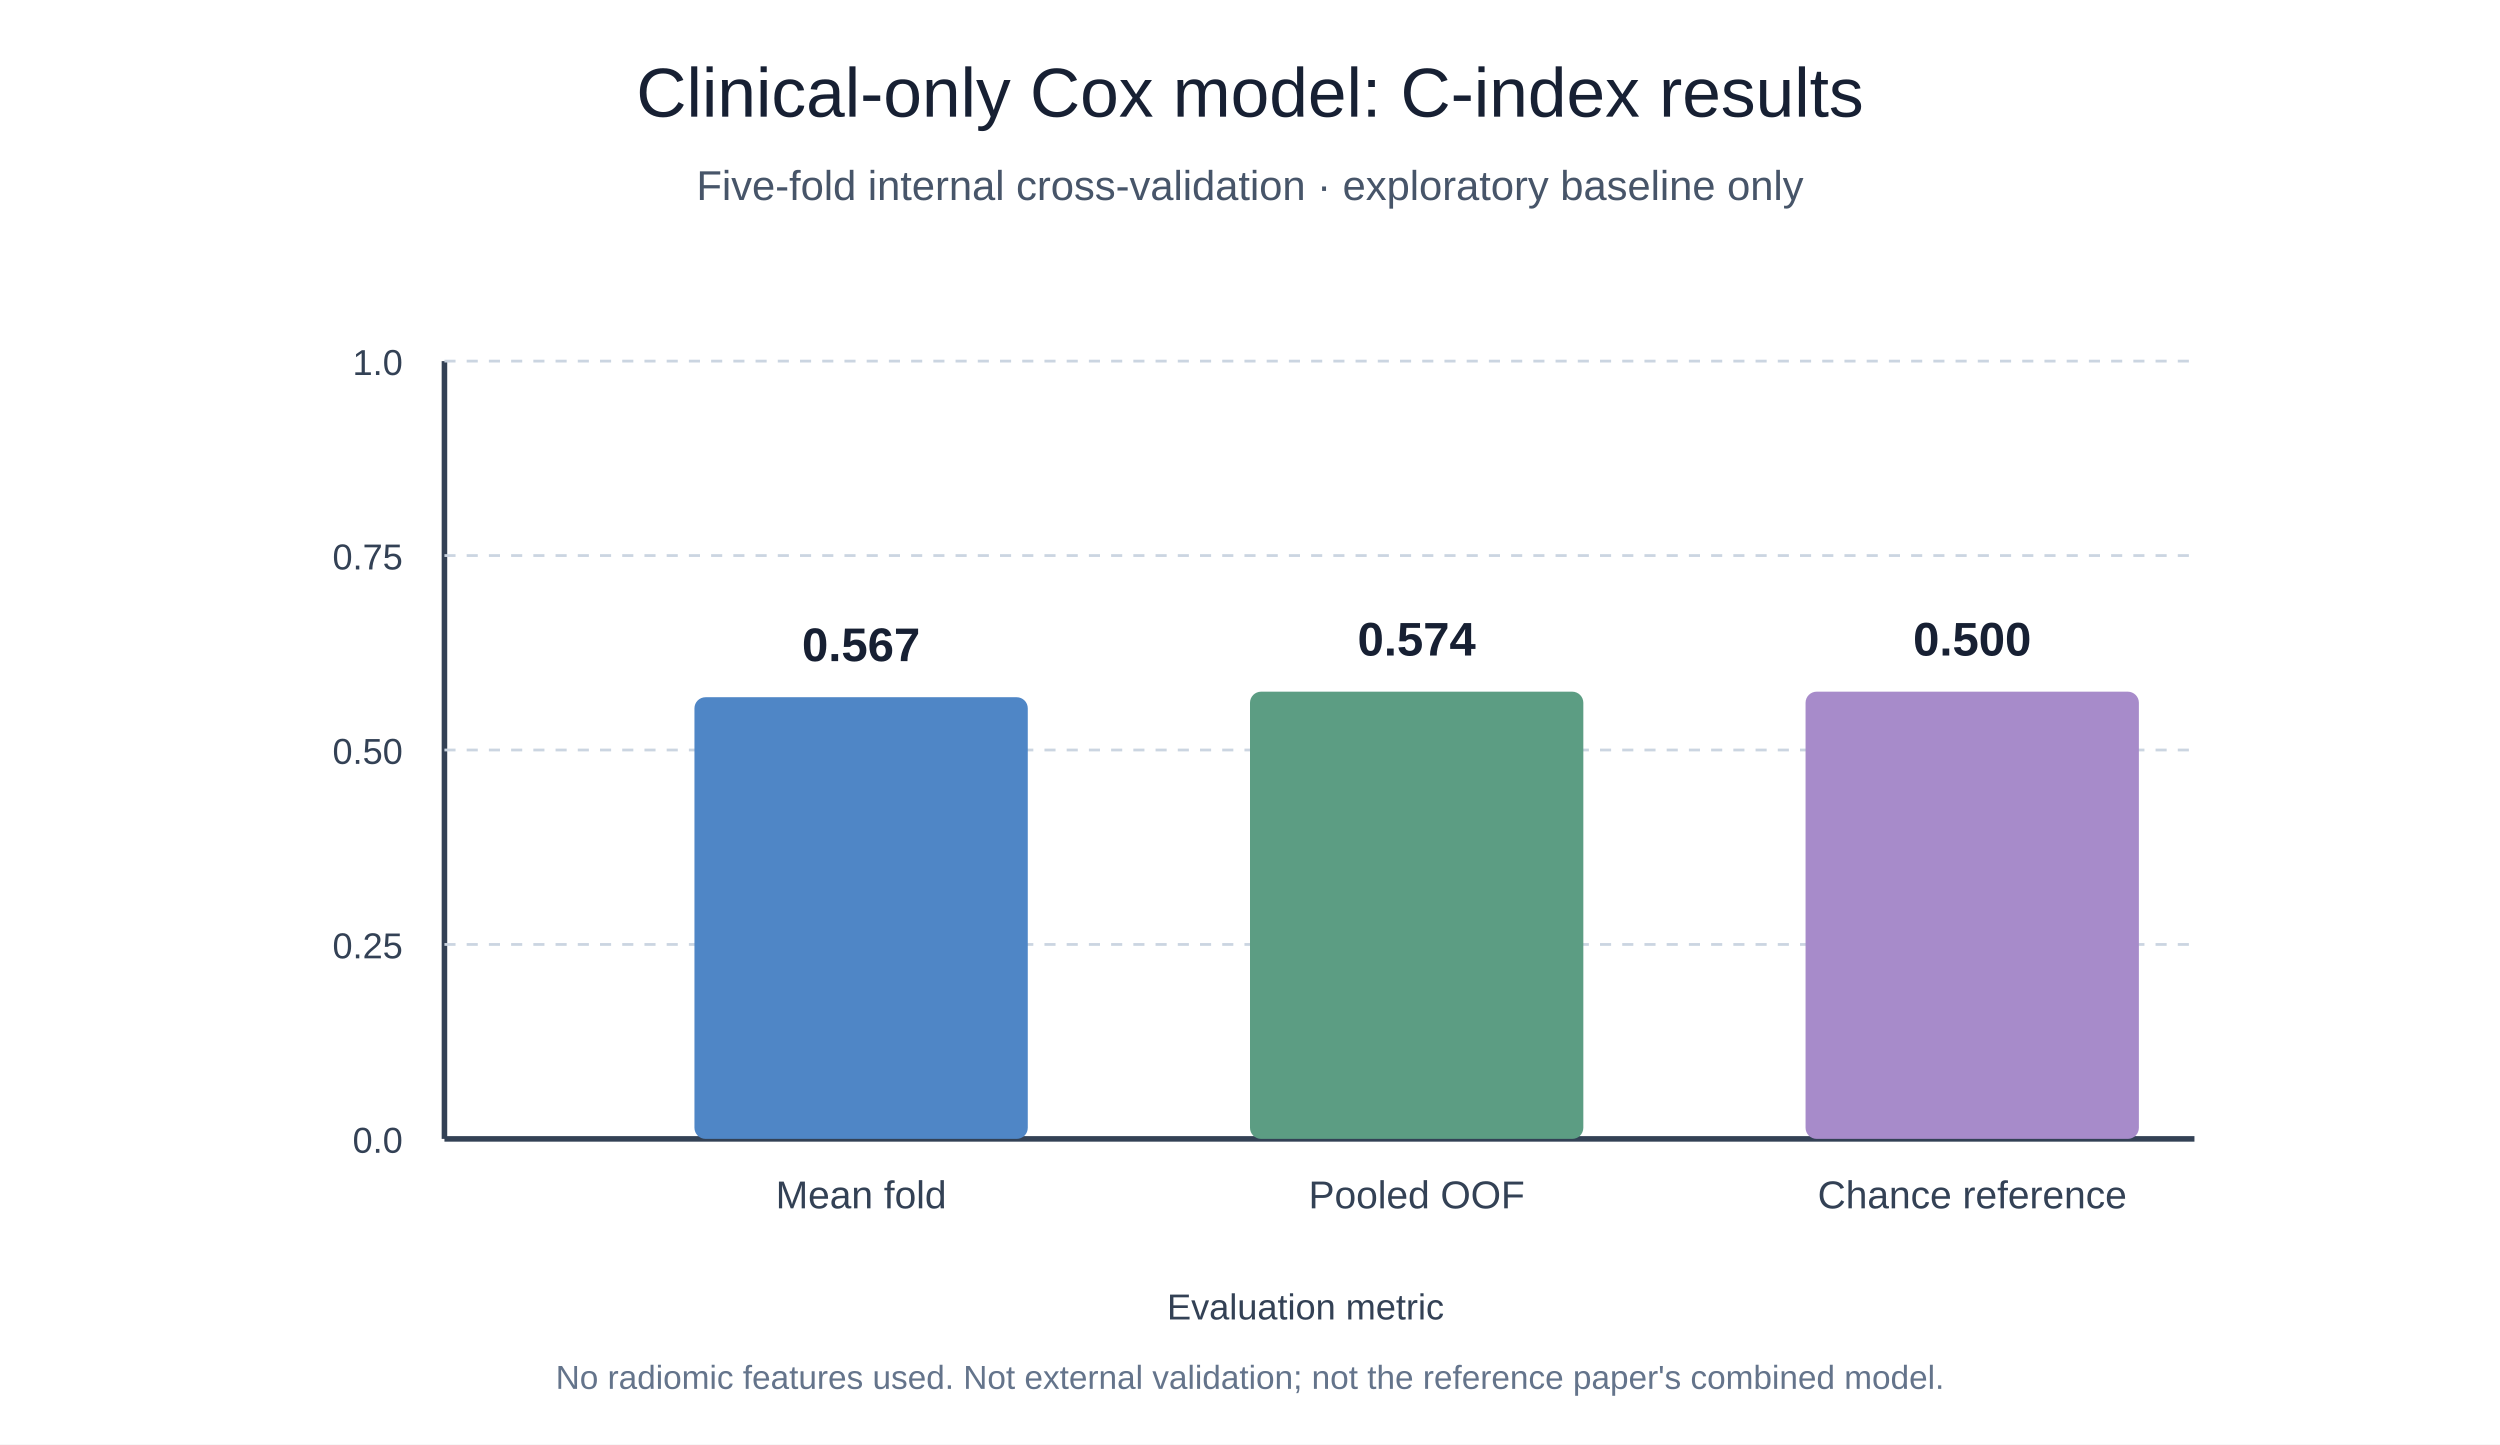
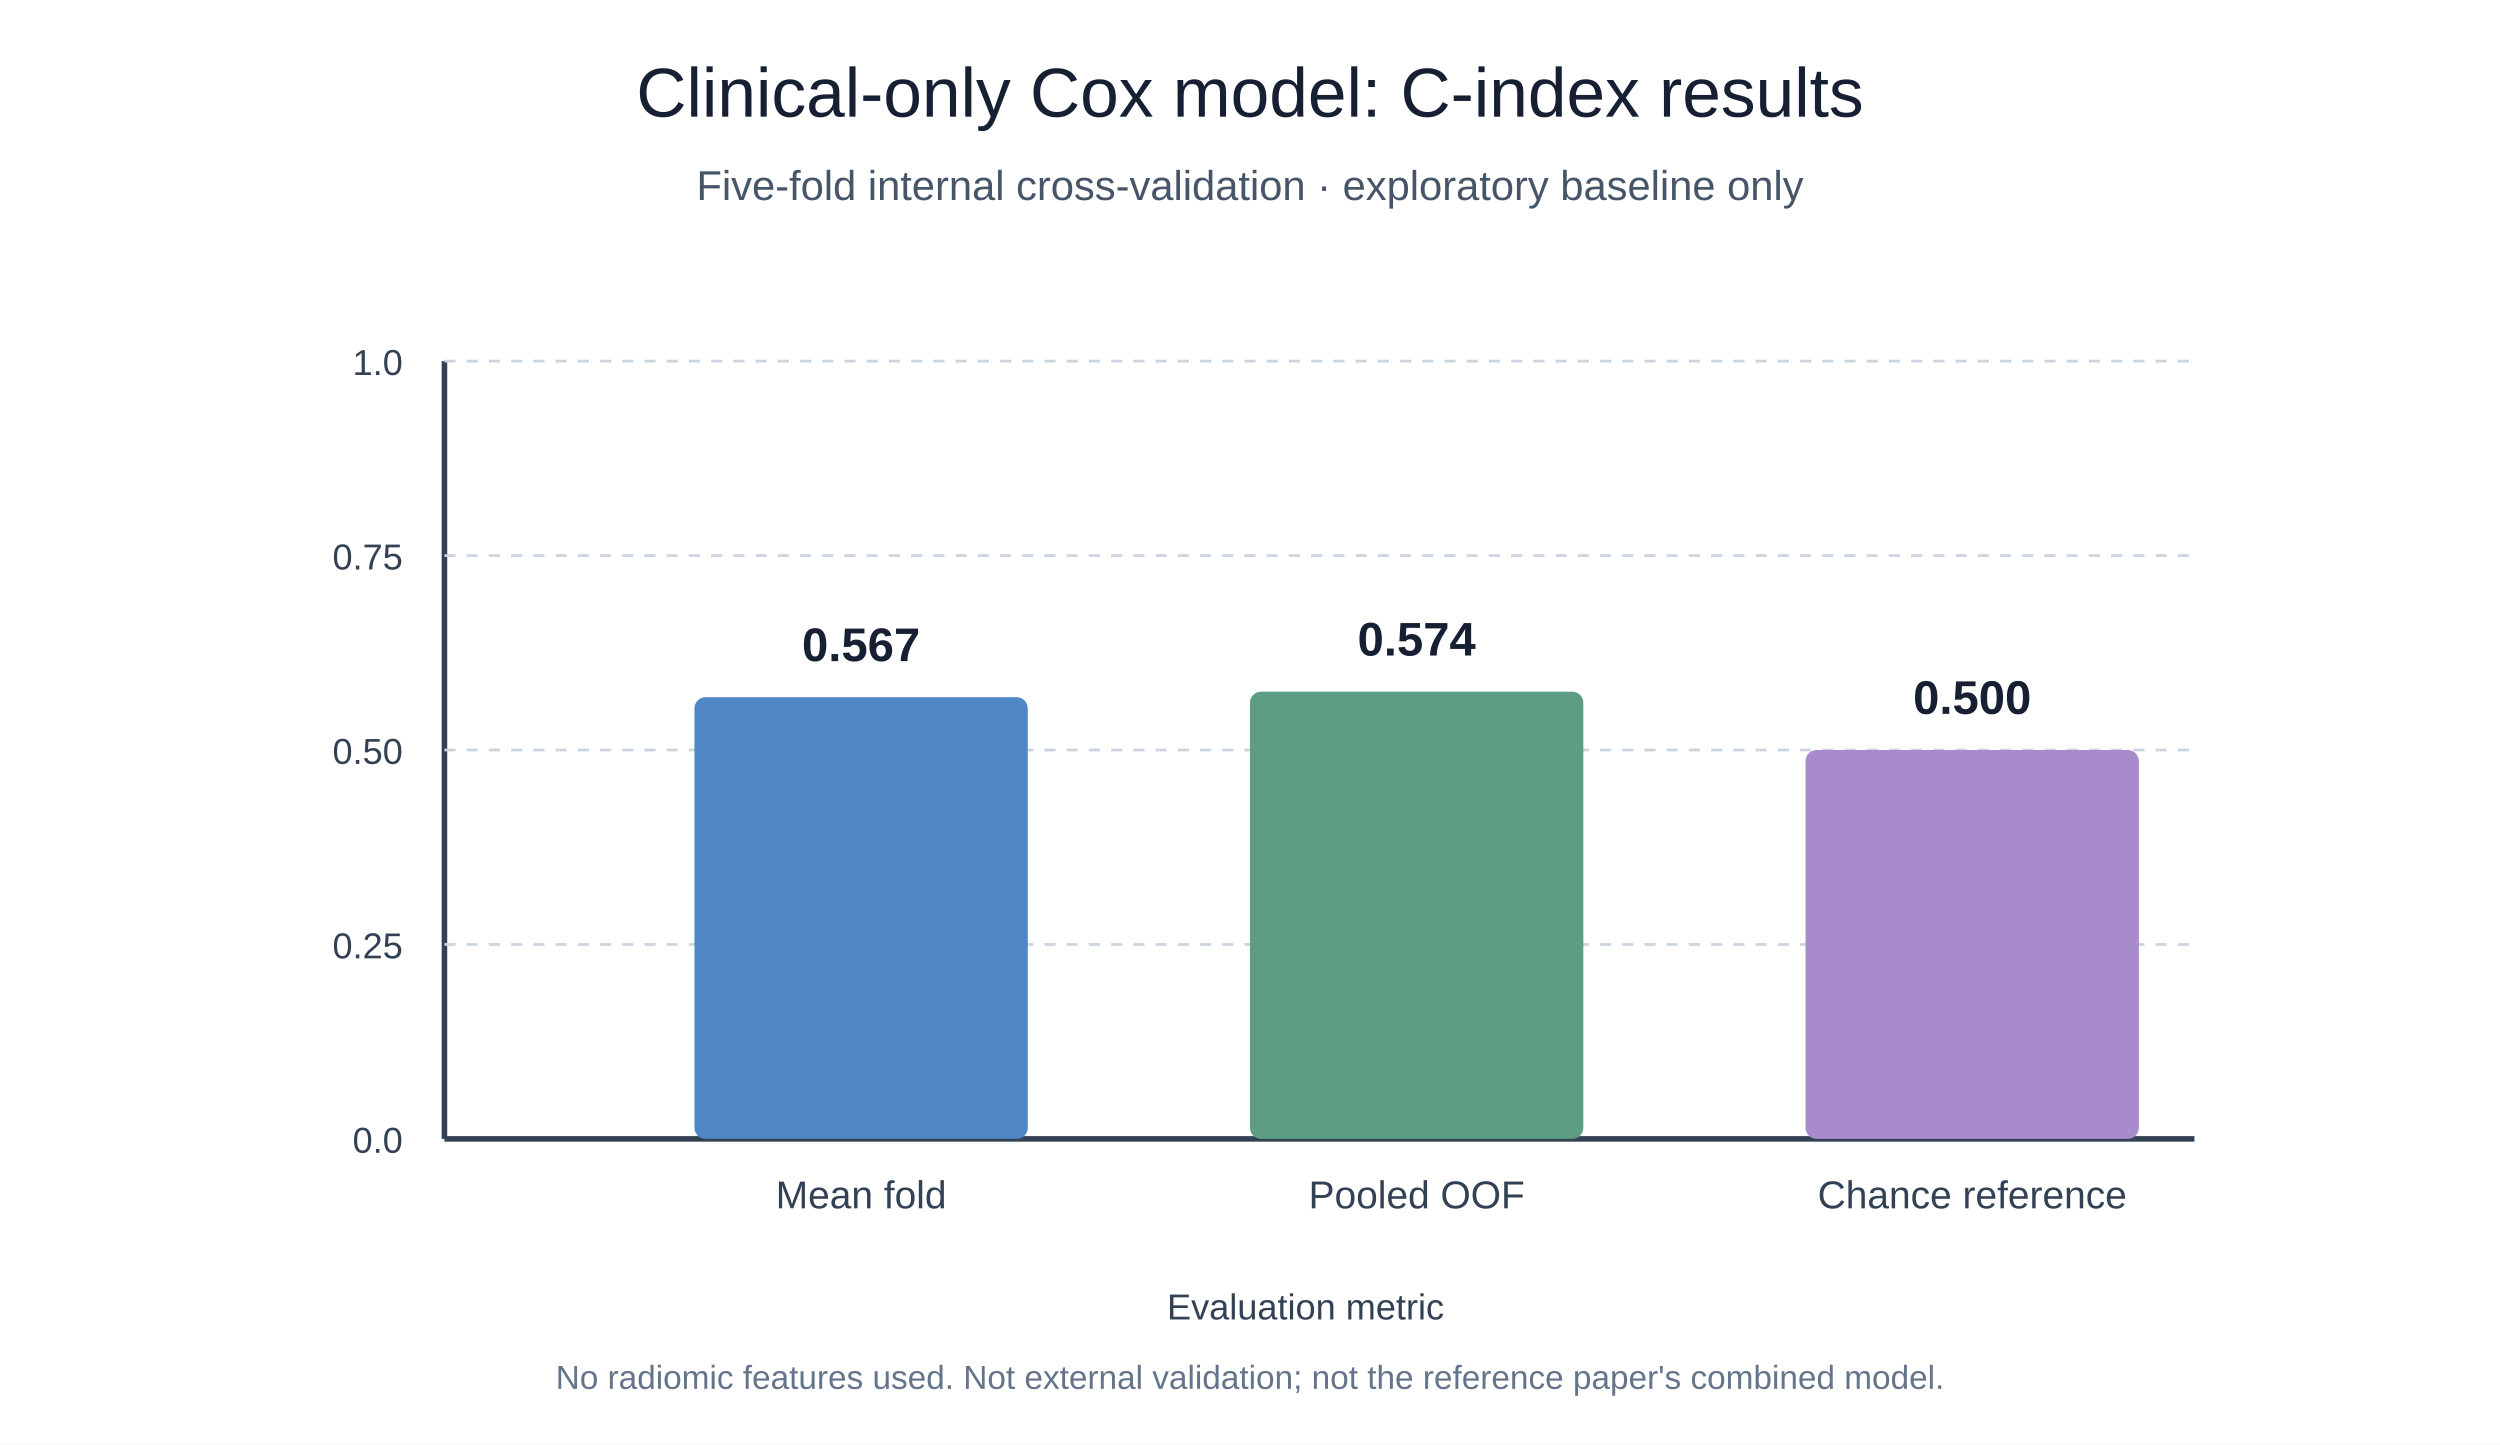
<svg xmlns="http://www.w3.org/2000/svg" width="900" height="520" viewBox="0 0 900 520">
  <rect width="900" height="520" fill="#ffffff" />
  <text x="450" y="42" font-family="Arial,sans-serif" font-size="25" text-anchor="middle" fill="#172033">Clinical-only Cox model: C-index results</text>
  <text x="450" y="72" font-family="Arial,sans-serif" font-size="15" text-anchor="middle" fill="#475569">Five-fold internal cross-validation · exploratory baseline only</text>
  <line x1="160" y1="410" x2="790" y2="410" stroke="#334155" stroke-width="2" />
  <line x1="160" y1="130" x2="160" y2="410" stroke="#334155" stroke-width="2" />
  <g font-family="Arial,sans-serif" font-size="13" fill="#334155">
    <text x="145" y="415" text-anchor="end">0.0</text>
    <text x="145" y="345" text-anchor="end">0.25</text>
    <text x="145" y="275" text-anchor="end">0.50</text>
    <text x="145" y="205" text-anchor="end">0.75</text>
    <text x="145" y="135" text-anchor="end">1.0</text>
    <text x="470" y="475" text-anchor="middle">Evaluation metric</text>
  </g>
  <g stroke="#cbd5e1" stroke-dasharray="4 4">
    <line x1="160" y1="340" x2="790" y2="340" />
    <line x1="160" y1="270" x2="790" y2="270" />
    <line x1="160" y1="200" x2="790" y2="200" />
    <line x1="160" y1="130" x2="790" y2="130" />
  </g>
  <rect x="250" y="251" width="120" height="159" rx="4" fill="#4f86c6" />
  <rect x="450" y="249" width="120" height="161" rx="4" fill="#5c9d83" />
-   <rect x="650" y="249" width="120" height="161" rx="4" fill="#a78bca" />
+   <rect x="650" y="270" width="120" height="140" rx="4" fill="#a78bca" />
  <g font-family="Arial,sans-serif" font-size="17" font-weight="bold" fill="#172033" text-anchor="middle">
    <text x="310" y="238">0.567</text>
    <text x="510" y="236">0.574</text>
-     <text x="710" y="236">0.500</text>
+     <text x="710" y="257">0.500</text>
  </g>
  <g font-family="Arial,sans-serif" font-size="14" fill="#334155" text-anchor="middle">
    <text x="310" y="435">Mean fold</text>
    <text x="510" y="435">Pooled OOF</text>
    <text x="710" y="435">Chance reference</text>
  </g>
  <text x="450" y="500" font-family="Arial,sans-serif" font-size="12" text-anchor="middle" fill="#64748b">No radiomic features used. Not external validation; not the reference paper's combined model.</text>
</svg>
